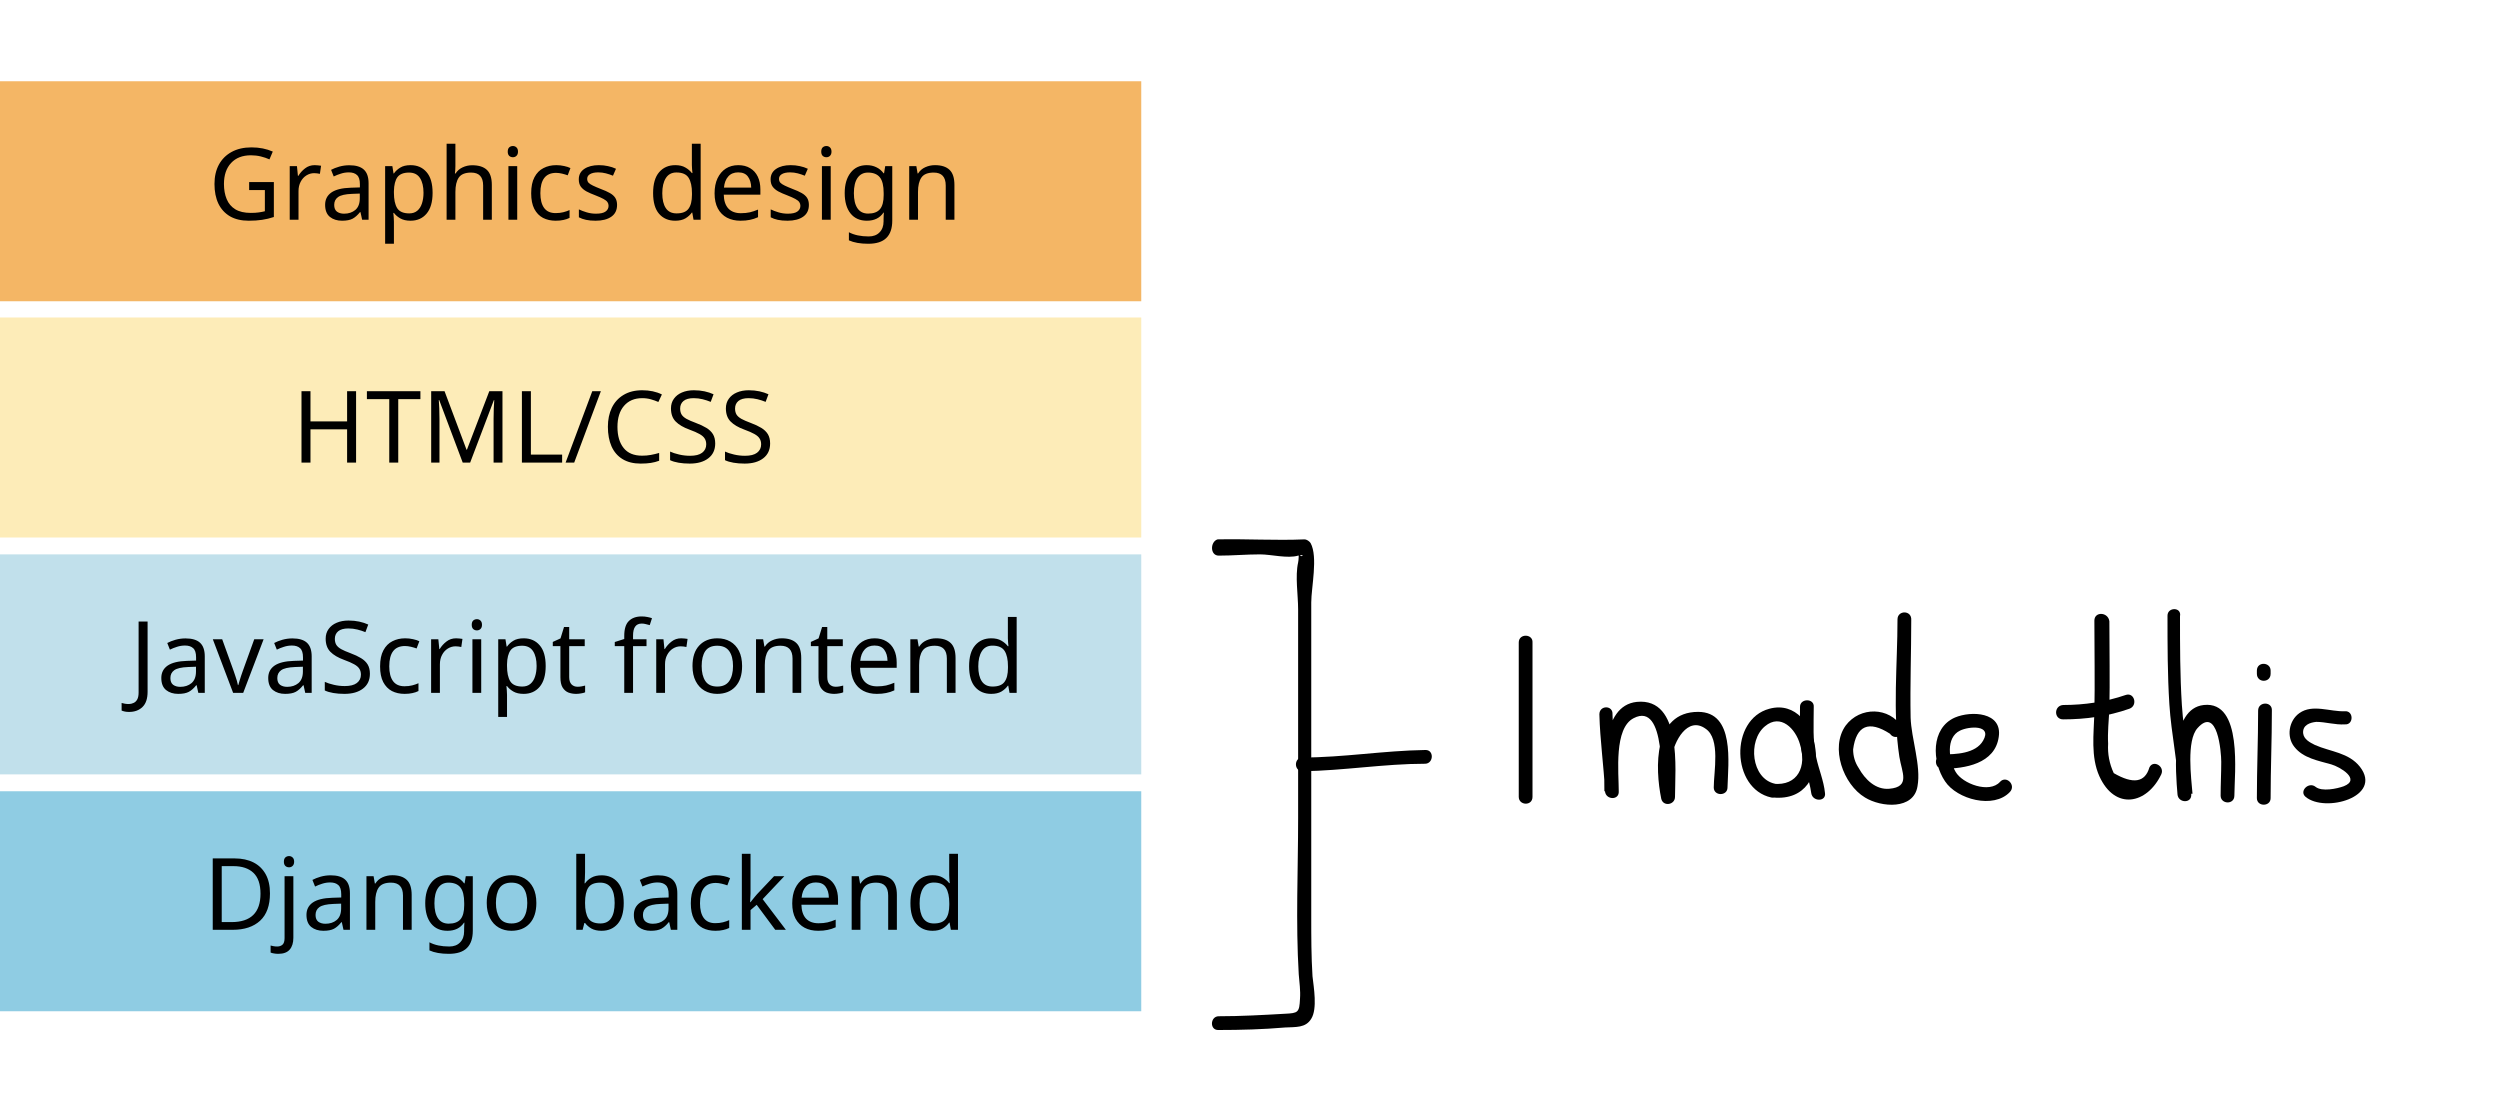
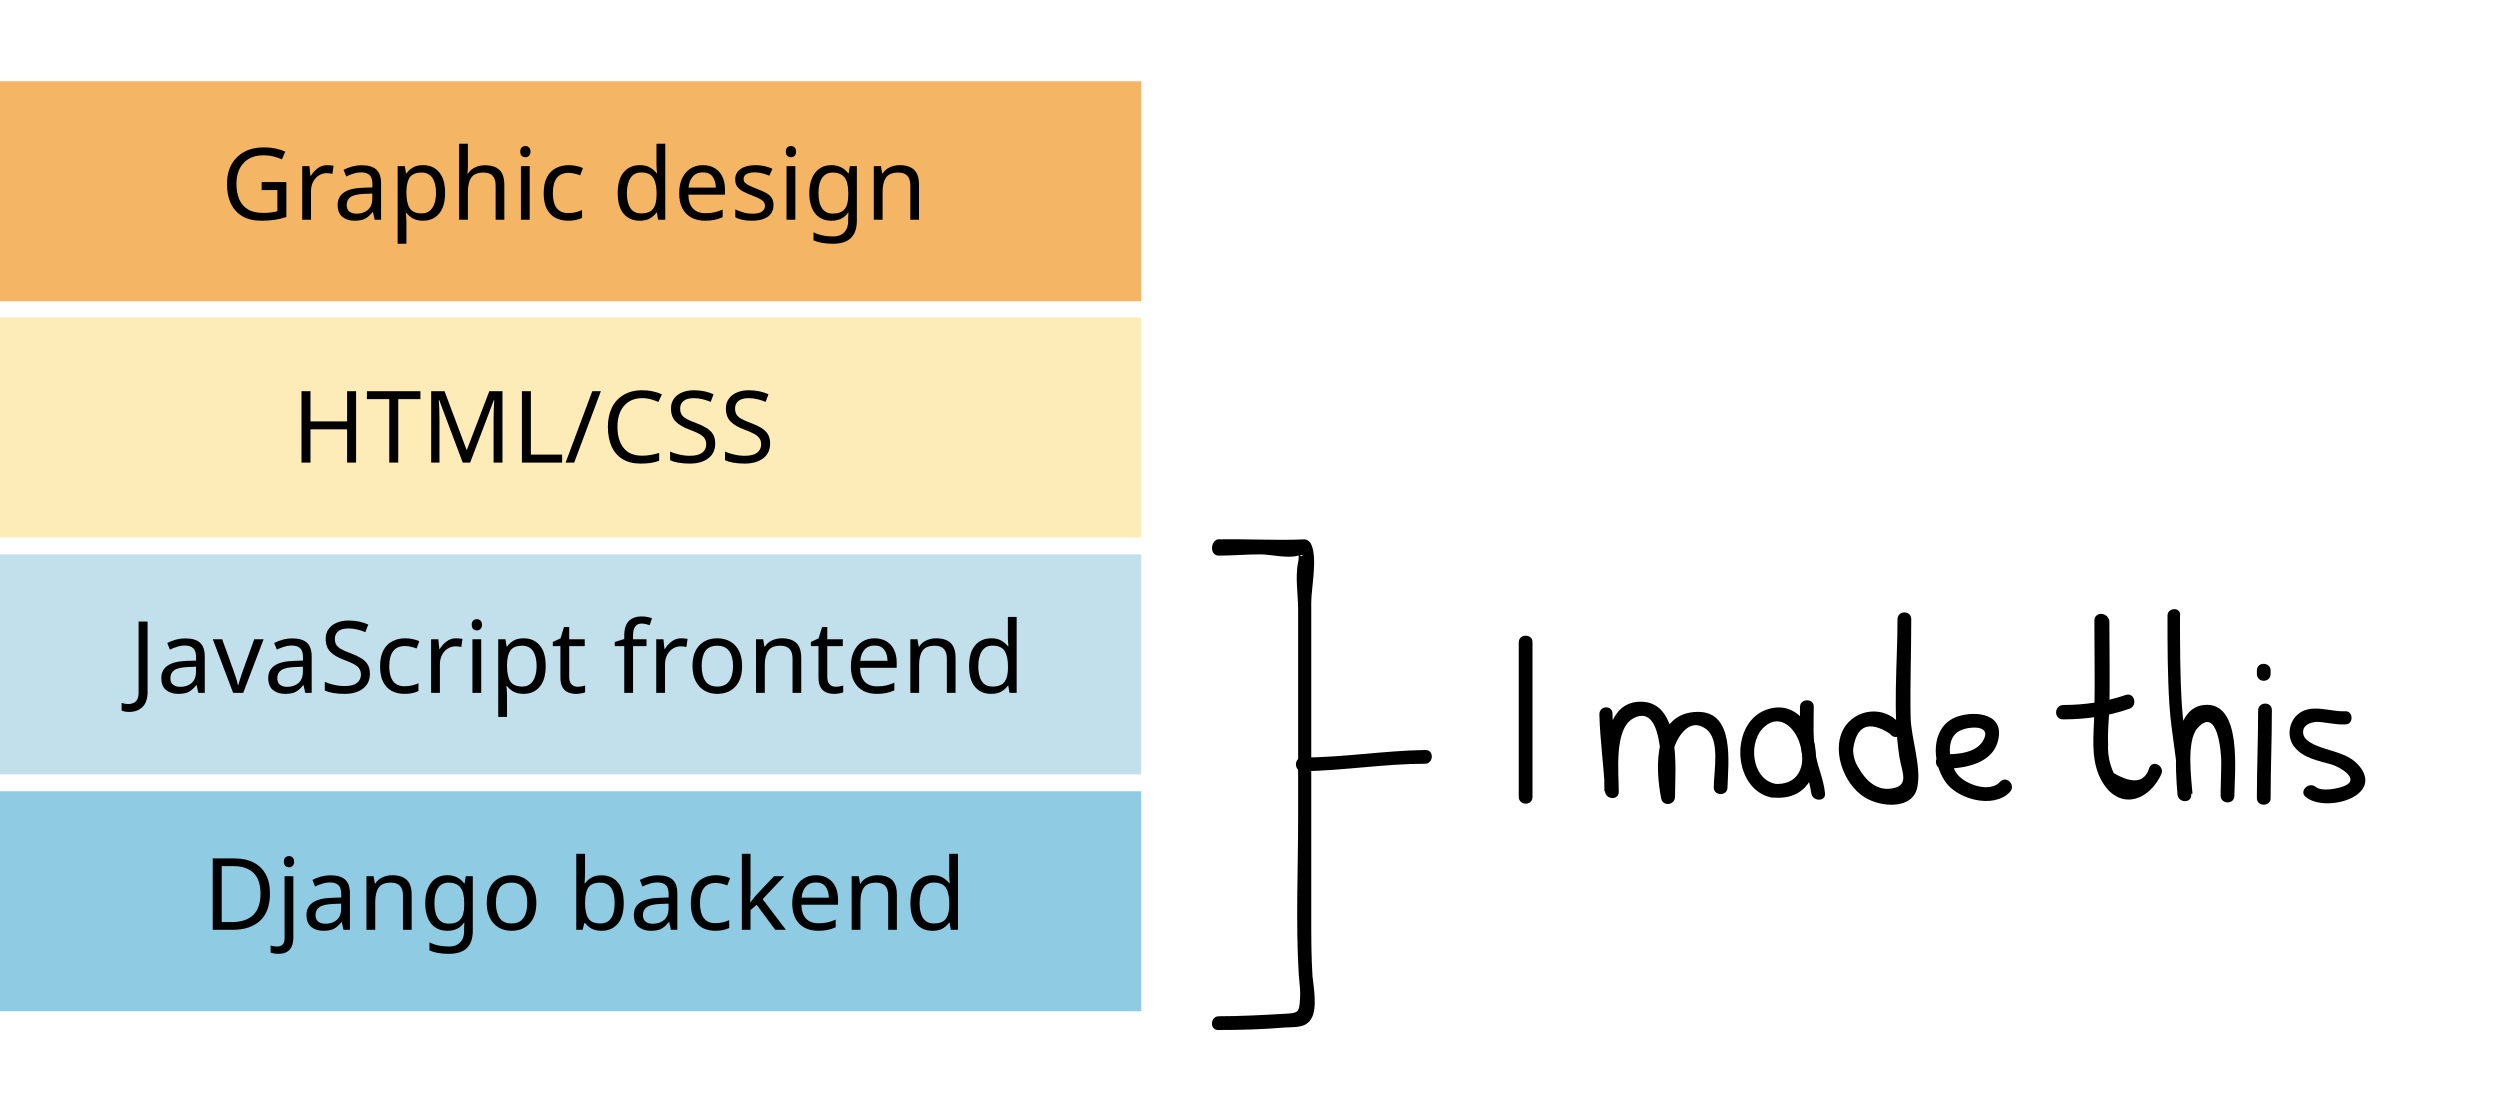
<svg xmlns="http://www.w3.org/2000/svg" version="1.1" id="Layer_1" x="0px" y="0px" viewBox="50 13.5 400 175.5" style="enable-background:new 50 13.5 400 175.5;" xml:space="preserve">
  <style type="text/css">
	.st0{fill:#C1E0EB;}
	.st1{fill:#8FCCE3;}
	.st2{fill:none;}
	.st3{font-family:'HelveticaNeue-Italic';}
	.st4{font-size:16px;}
	.st5{fill:#FDECB8;}
	.st6{fill:#F4B665;}
</style>
  <g id="Layer_1_1_">
    <rect id="XMLID_1_" x="50" y="102.2" class="st0" width="182.6" height="35.2" />
    <rect id="XMLID_17_" x="50" y="140.1" class="st1" width="182.6" height="35.2" />
  </g>
  <g id="Layer_2">
    <rect id="XMLID_232_" x="50" y="150.8" class="st2" width="182.6" height="13.7" />
    <text id="XMLID_231_" transform="matrix(1 0 0 1 82.4921 162.2694)" class="st3 st4">Django backend</text>
    <rect id="XMLID_230_" x="50" y="112.9" class="st2" width="182.6" height="13.7" />
    <text id="XMLID_229_" transform="matrix(1 0 0 1 70.7084 124.3636)" class="st3 st4">JavaScript frontend</text>
    <rect id="XMLID_228_" x="50" y="64.3" class="st5" width="182.6" height="35.2" />
    <rect id="XMLID_227_" x="50" y="75.1" class="st2" width="182.6" height="13.7" />
    <text id="XMLID_226_" transform="matrix(1 0 0 1 96.6918 87.5187)" class="st3 st4">HTML/CSS</text>
    <rect id="XMLID_225_" x="50" y="26.5" class="st6" width="182.6" height="35.2" />
    <rect id="XMLID_224_" x="50" y="37.2" class="st2" width="182.6" height="13.7" />
-     <text id="XMLID_223_" transform="matrix(1 0 0 1 83.3481 48.6585)" class="st3 st4">Graphics design</text>
+     <text id="XMLID_223_" transform="matrix(1 0 0 1 85.3481 48.6585)" class="st3 st4">Graphic design</text>
  </g>
  <g id="annotation">
    <g id="XMLID_28_">
      <g id="XMLID_171_">
        <path id="XMLID_175_" d="M293,116.3c0,8.2,0,16.5,0,24.7c0,1.4,2.2,1.5,2.2,0c0-8.2,0-16.5,0-24.7     C295.3,114.9,293,114.8,293,116.3L293,116.3z" />
      </g>
    </g>
    <g id="XMLID_29_">
      <g id="XMLID_123_">
        <path id="XMLID_169_" d="M305.9,127.8c0.1,4.1,0.7,8.2,0.9,12.3c0.1,1.4,2.3,1.5,2.2,0c0-3-0.8-10.1,2.4-11.7     c5.2-2.7,4.4,10.2,4.4,12.6c0.7-0.1,1.5-0.2,2.2-0.3c-0.4-2-0.8-4.1-0.5-6.1c0.3-2.4,2.5-6.6,5.4-4.5c2.4,1.6,1.3,6.9,1.3,9.4     c0,1.4,2.2,1.4,2.2,0c0.1-3.9,1.2-12.1-4.7-12.1c-7.2,0-6.9,9-5.9,13.9c0.3,1.3,2.2,1,2.2-0.3c0-4.3,1.2-15.9-6.1-15.2     c-5.8,0.6-5.2,10.2-5.2,14.3c0.8,0,1.5,0,2.2,0c-0.2-4.1-0.8-8.2-0.9-12.3C308.1,126.3,305.9,126.3,305.9,127.8L305.9,127.8z" />
      </g>
    </g>
    <g id="XMLID_30_">
      <g id="XMLID_117_">
        <path id="XMLID_121_" d="M334,138.9c-3.8-0.8-4.4-6.9-1.6-9.2c2.5-2.1,4.9,0.4,5.6,2.9c1.1,3.5-0.3,6.7-4.3,6.3     c-1.4-0.1-1.4,2.1,0,2.2c10.5,1,7.8-16.5-0.6-14.2c-6.4,1.7-6.1,12.8,0.3,14.2C334.9,141.4,335.5,139.2,334,138.9L334,138.9z" />
      </g>
    </g>
    <g id="XMLID_31_">
      <g id="XMLID_111_">
        <path id="XMLID_115_" d="M338,126.6c0,2.5-0.1,4.9,0.3,7.4c0.3,2.2,1.2,4.2,1.5,6.4c0.2,1.4,2.4,1.4,2.2,0c-0.2-2-1-3.8-1.4-5.7     c-0.6-2.7-0.4-5.4-0.4-8.1C340.3,125.2,338,125.2,338,126.6L338,126.6z" />
      </g>
    </g>
    <g id="XMLID_32_">
      <g id="XMLID_105_">
        <path id="XMLID_109_" d="M353.6,112.6c0,7.2-0.8,14.8,0.3,22c0.4,2.5,1.8,4.8-1.6,5.1c-2.2,0.2-3.9-1.5-4.9-3.3     c-0.6-0.9-0.9-1.9-0.9-3c0.5-3.8,2.5-4.7,5.9-2.5c0.8,1.2,2.7,0.1,1.9-1.1c-2-3.2-6.7-3.3-9-0.2c-2.5,3.5-0.4,9.4,3.1,11.5     c2.6,1.6,7.8,2,8.4-1.8c0.6-3.3-1-7.6-1.1-11c-0.1-5.2,0.1-10.4,0.1-15.6C355.9,111.1,353.6,111.1,353.6,112.6L353.6,112.6z" />
      </g>
    </g>
    <g id="XMLID_34_">
      <g id="XMLID_99_">
        <path id="XMLID_103_" d="M360.8,136.5c3.6,0,8.4-0.8,9-5.1c0.6-4-4.4-4.2-7-3.1c-3.9,1.7-3.7,7.1-1.6,10.2     c1.9,2.9,7.8,4.5,10.4,1.7c1-1.1-0.6-2.7-1.6-1.6c-1.7,1.9-6,0.3-7.1-1.6s-1.6-5.5,0.7-6.6c1.4-0.7,5.2-1,3.7,1.6     c-1.2,2.1-4.4,2.2-6.5,2.2C359.4,134.3,359.4,136.5,360.8,136.5L360.8,136.5z" />
      </g>
    </g>
    <g id="XMLID_36_">
      <g id="XMLID_93_">
        <path id="XMLID_97_" d="M385.1,112.8c0,4.9,0.1,9.8,0,14.8c-0.1,3.3-0.6,7,0.8,10.1c2.5,5.5,7.6,4.5,9.9-0.3     c0.6-1.3-1.3-2.4-1.9-1.1c-0.7,2.4-2.6,2.7-5.7,0.9c-0.7-1.5-1-3.1-0.9-4.7c-0.1-1.8,0.1-3.7,0.2-5.5c0.1-4.7,0-9.4,0-14.1     C387.3,111.4,385.1,111.3,385.1,112.8L385.1,112.8z" />
      </g>
    </g>
    <g id="XMLID_43_">
      <g id="XMLID_87_">
        <path id="XMLID_91_" d="M380.1,128.6c3.6,0,7.2-0.5,10.6-1.7c1.4-0.5,0.8-2.7-0.6-2.2c-3.2,1.1-6.6,1.6-10,1.6     C378.6,126.4,378.6,128.6,380.1,128.6L380.1,128.6z" />
      </g>
    </g>
    <g id="XMLID_50_">
      <g id="XMLID_77_">
        <path id="XMLID_85_" d="M396.8,112c0,4.7,0,9.5,0.3,14.2c0.3,4.8,1.4,9.5,1.5,14.3c0.8,0,1.5,0,2.2,0c-0.2-2.5-1-8.5,0.8-10.5     c3.2-3.6,3.8,3.8,3.8,5.4c0,1.8-0.1,3.6-0.1,5.4c0,1.4,2.2,1.5,2.2,0c0-3.4,1.4-15.2-4.9-14.5c-5.4,0.6-4.5,10.7-4.2,14.3     c0.1,1.4,2.3,1.5,2.2,0c-0.1-4.8-1.2-9.5-1.5-14.3c-0.3-4.7-0.3-9.5-0.3-14.2C399.1,110.6,396.8,110.6,396.8,112L396.8,112z" />
      </g>
    </g>
    <g id="XMLID_57_">
      <g id="XMLID_70_">
        <path id="XMLID_75_" d="M411.3,127.2c0,4.7-0.2,9.3-0.2,14c0,1.4,2.2,1.4,2.2,0c0-4.7,0.2-9.3,0.2-14     C413.6,125.7,411.3,125.7,411.3,127.2L411.3,127.2z" />
      </g>
    </g>
    <g id="XMLID_64_">
      <g id="XMLID_63_">
        <path id="XMLID_68_" d="M413.3,121.3c0-0.2,0-0.3,0-0.5c0-1.4-2.2-1.5-2.2,0c0,0.2,0,0.3,0,0.5     C411.1,122.8,413.3,122.8,413.3,121.3L413.3,121.3z" />
      </g>
    </g>
    <g id="XMLID_71_">
      <g id="XMLID_56_">
        <path id="XMLID_61_" d="M425.2,127.3c-2.4,0.1-5.2-1.2-7.3,0.3c-1.7,1.2-2.1,3.8-0.8,5.4c1.4,1.8,3.8,2.2,5.9,2.8     c1.4,0.4,4.8,2.4,2,3.5c-1.1,0.4-3.5,0.9-4.5,0.1c-1.1-0.9-2.7,0.7-1.6,1.6c3.1,2.6,12.4,0,8.7-4.8c-1.8-2.3-4.7-2.4-7.2-3.5     c-0.8-0.4-1.8-0.9-1.9-1.9c-0.1-1.3,1.1-1.7,2.1-1.8c1.5,0,3,0.5,4.6,0.4C426.6,129.5,426.6,127.2,425.2,127.3L425.2,127.3z" />
      </g>
    </g>
    <g id="XMLID_27_">
      <g id="XMLID_47_">
        <path id="XMLID_53_" d="M258.4,136.9c6.6-0.1,13.1-1.2,19.6-1.2c1.4,0,1.5-2.3,0-2.2c-6.6,0.1-13.1,1.2-19.6,1.2     C257,134.7,257,136.9,258.4,136.9L258.4,136.9z" />
      </g>
    </g>
    <g id="XMLID_2_">
      <g id="XMLID_54_">
        <path id="XMLID_170_" d="M245,102.4c2.2,0,4.4-0.2,6.6-0.2c1.8,0,4.4,0.7,6.1,0.2c1.5-0.4,0.2,0.8,0.1-0.7c0,0.5,0,1.4-0.1,1.8     c-0.5,2.2,0,5.2,0,7.5c0,11.1,0,22.3,0,33.4c0,8.3-0.4,16.7,0.1,25c0.1,1.3,0.3,2.6,0.2,3.9c-0.1,2.2-0.3,2.3-2.4,2.4     c-3.5,0.2-7.1,0.4-10.6,0.4c-1.4,0-1.5,2.3,0,2.2c3.5,0,7.1-0.1,10.6-0.4c1.7-0.1,3.3,0.1,4.2-1.4c1-1.6,0.4-5,0.2-6.8     c-0.2-3.2-0.2-6.3-0.2-9.5c0-11.1,0-22.2,0-33.2c0-5.7,0-11.4,0-17.1c0-2.4,1.1-7.3-0.1-9.5c-0.2-0.3-0.6-0.6-1-0.6     c-4.6,0.2-9.3-0.1-13.9,0C243.6,100.2,243.6,102.4,245,102.4L245,102.4z" />
      </g>
    </g>
  </g>
</svg>
